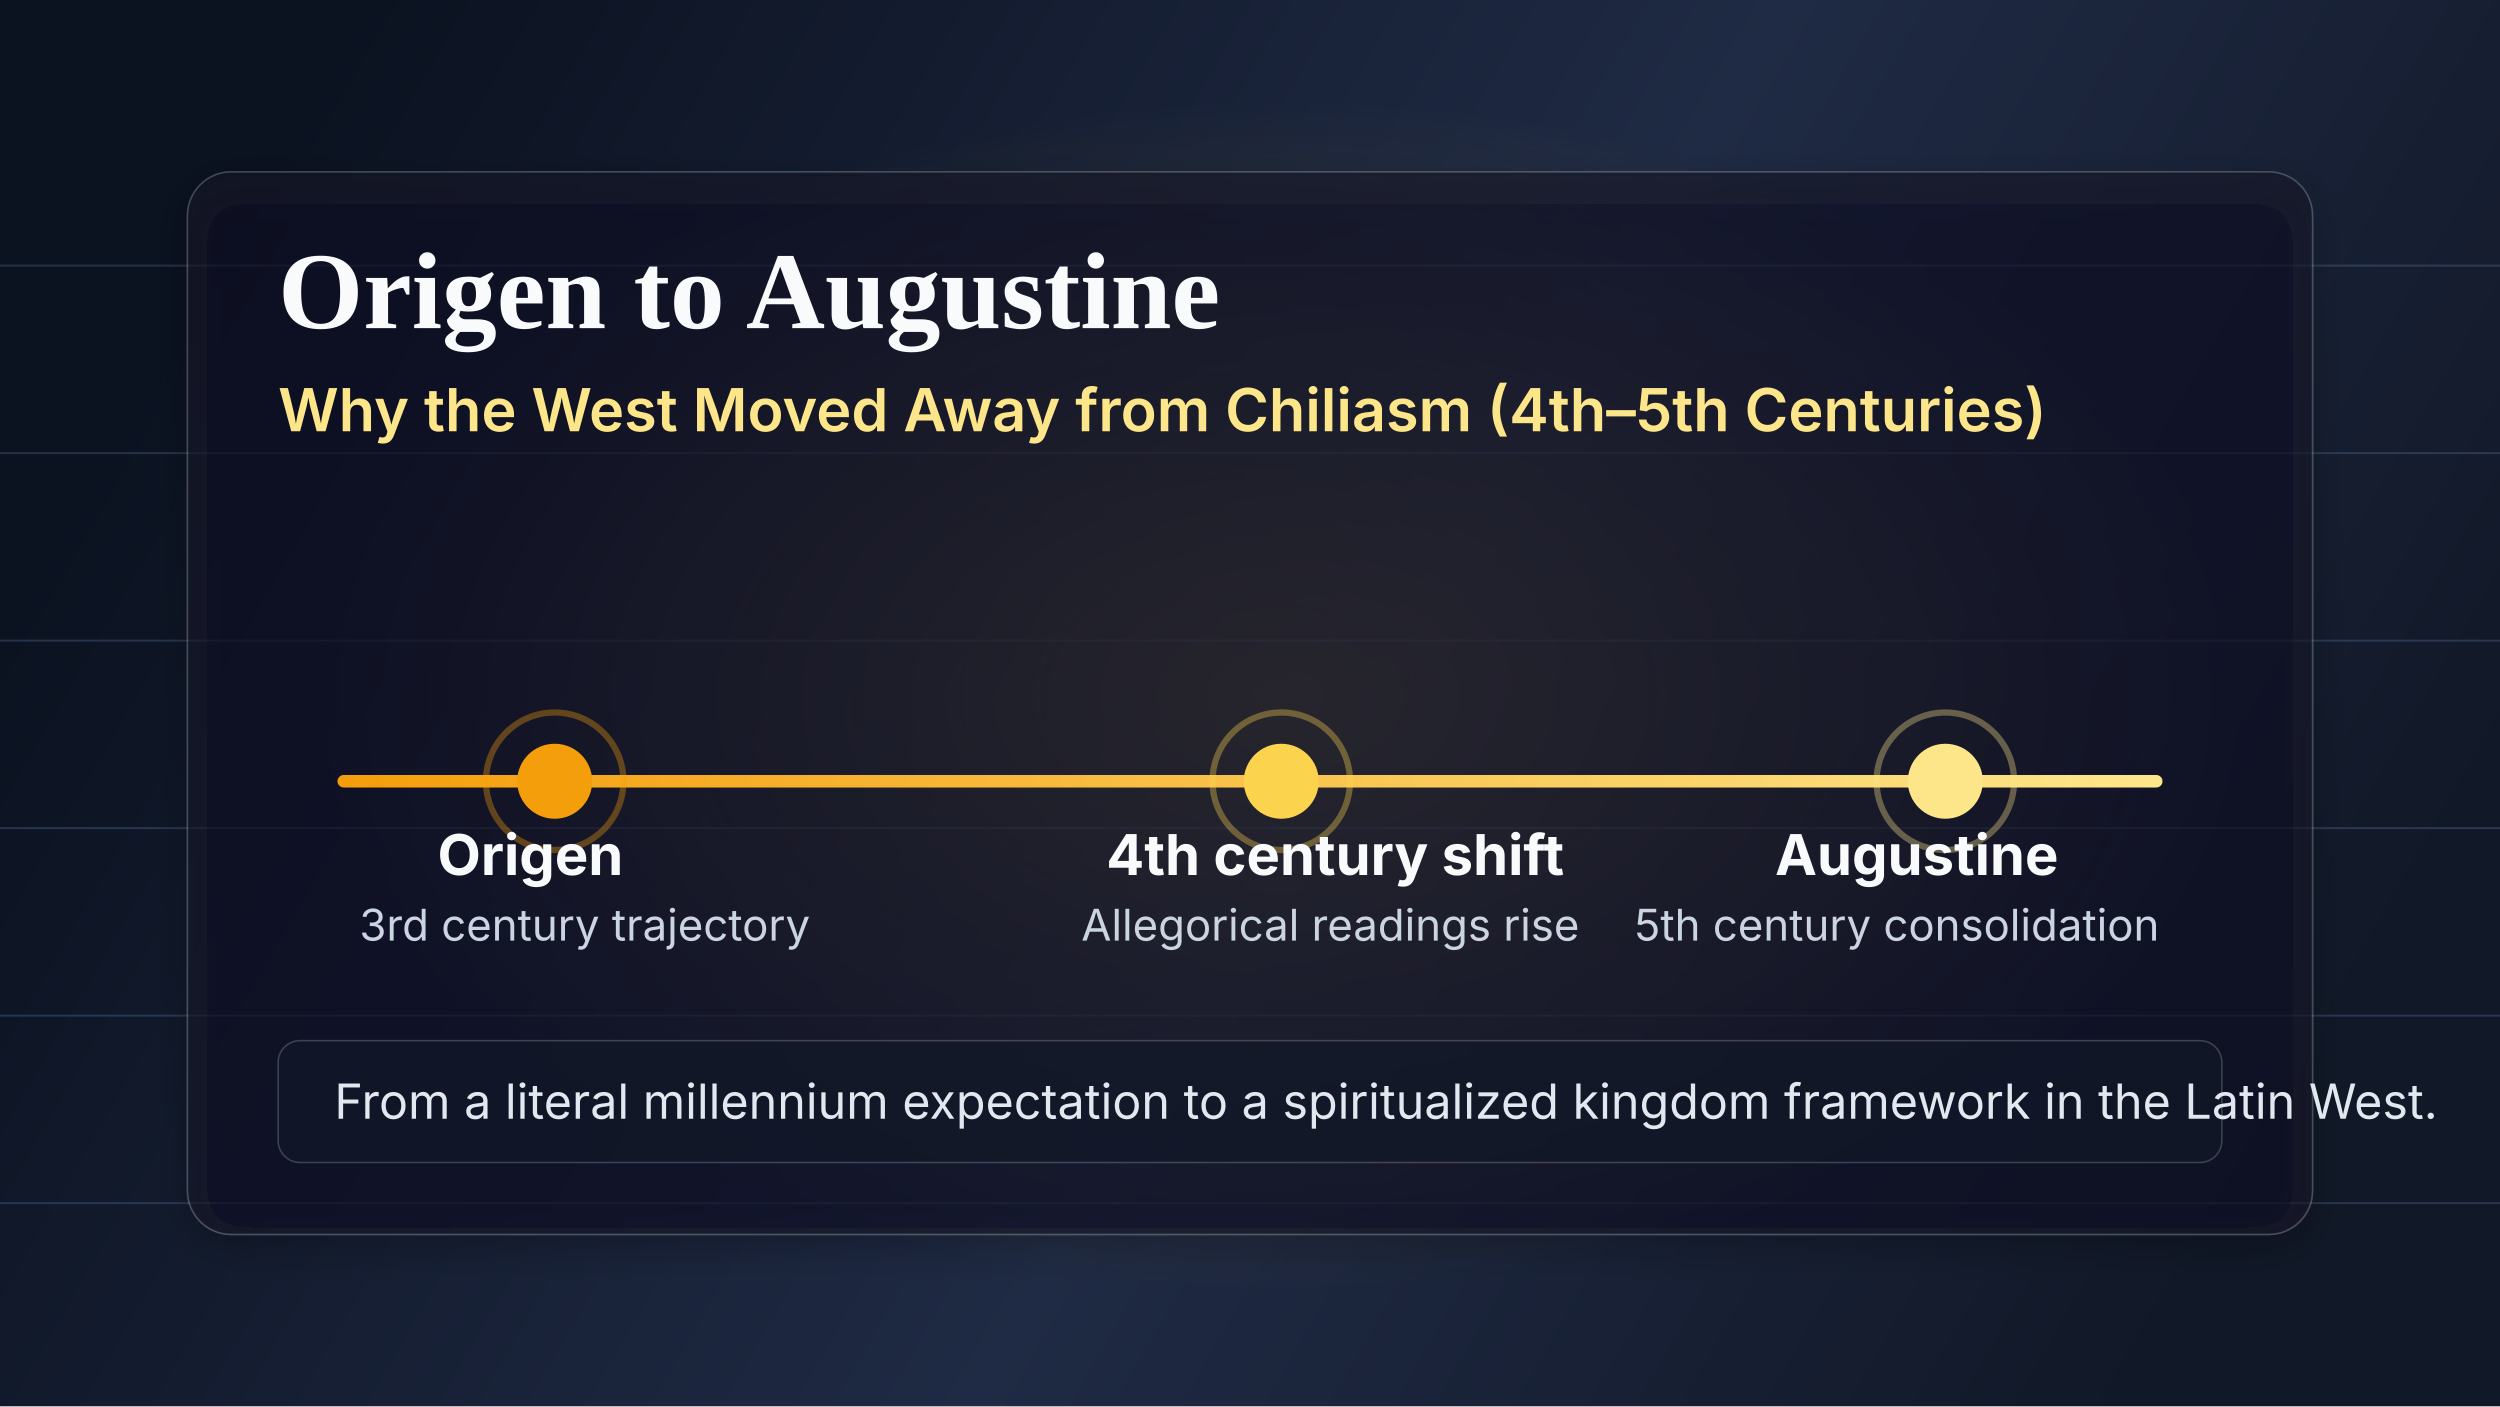
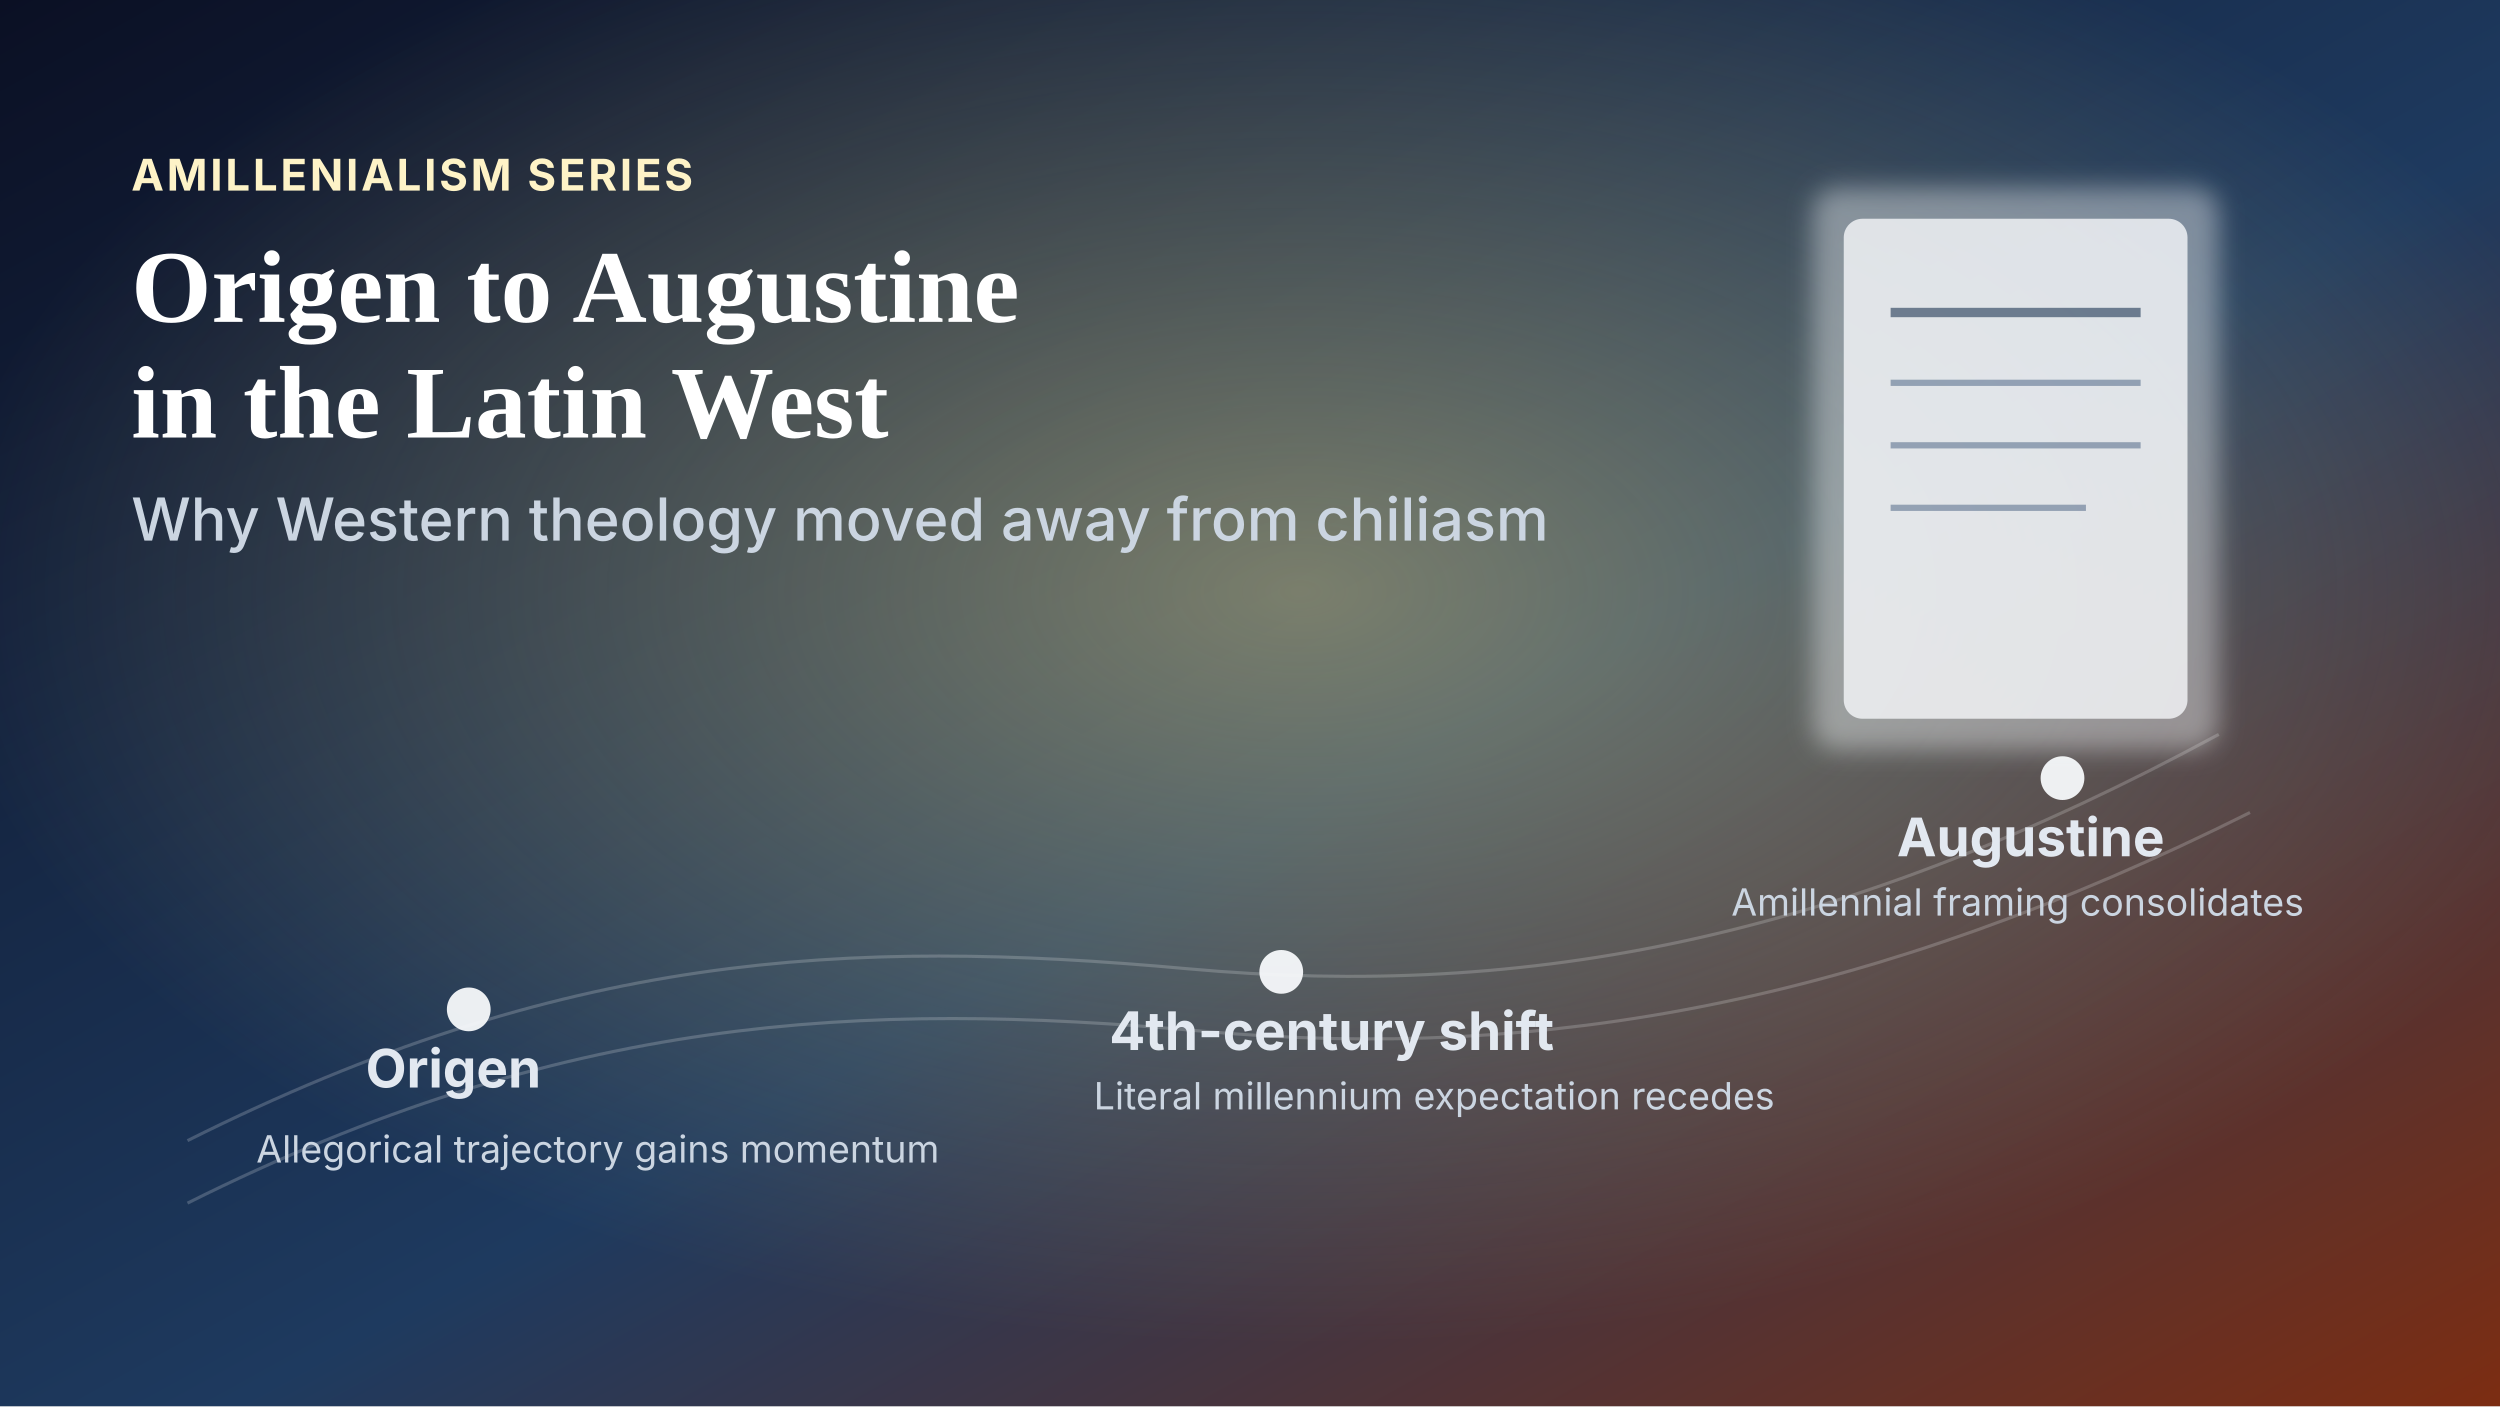
- <svg xmlns="http://www.w3.org/2000/svg" width="1600" height="900" viewBox="0 0 1600 900" fill="none" role="img" aria-labelledby="title desc">
+ <svg xmlns="http://www.w3.org/2000/svg" viewBox="0 0 1600 900" role="img" aria-labelledby="title desc">
  <defs>
-     <linearGradient id="bg" x1="180" y1="90" x2="1420" y2="810" gradientUnits="userSpaceOnUse">
-       <stop stop-color="#0b1220" />
-       <stop offset="0.55" stop-color="#1f2a44" />
-       <stop offset="1" stop-color="#111827" />
+     <linearGradient id="bg" x1="0" y1="0" x2="1" y2="1">
+       <stop offset="0" stop-color="#0b1024" />
+       <stop offset="0.55" stop-color="#1e3a5f" />
+       <stop offset="1" stop-color="#7c2d12" />
    </linearGradient>
-     <radialGradient id="halo" cx="0" cy="0" r="1" gradientUnits="userSpaceOnUse" gradientTransform="translate(820 445) rotate(90) scale(380 620)">
-       <stop stop-color="#fcd34d" stop-opacity="0.28" />
-       <stop offset="1" stop-color="#fcd34d" stop-opacity="0" />
+     <radialGradient id="glow" cx="52%" cy="42%" r="54%">
+       <stop offset="0" stop-color="#fde68a" stop-opacity="0.42" />
+       <stop offset="1" stop-color="#fde68a" stop-opacity="0" />
    </radialGradient>
-     <linearGradient id="line" x1="220" y1="0" x2="1380" y2="0" gradientUnits="userSpaceOnUse">
-       <stop stop-color="#f59e0b" />
-       <stop offset="1" stop-color="#fde68a" />
-     </linearGradient>
-     <filter id="shadow" x="0" y="0" width="1600" height="900" filterUnits="userSpaceOnUse" color-interpolation-filters="sRGB">
-       <feDropShadow dx="0" dy="8" stdDeviation="12" flood-color="#000000" flood-opacity="0.42" />
+     <filter id="soft" x="-20%" y="-20%" width="140%" height="140%">
+       <feGaussianBlur stdDeviation="8" />
    </filter>
  </defs>
  <rect width="1600" height="900" fill="url(#bg)" />
-   <rect width="1600" height="900" fill="url(#halo)" />
-   <g opacity="0.18" stroke="#93c5fd" stroke-width="1.25">
-     <path d="M0 170H1600" />
-     <path d="M0 290H1600" />
-     <path d="M0 410H1600" />
-     <path d="M0 530H1600" />
-     <path d="M0 650H1600" />
-     <path d="M0 770H1600" />
+   <rect width="1600" height="900" fill="url(#glow)" />
+   <g transform="translate(0,28)">
+     <text x="84" y="94" fill="#fef3c7" font-family="Inter, Arial, sans-serif" font-size="28" font-weight="700" letter-spacing="1.8">AMILLENIALISM SERIES</text>
+     <text x="84" y="178" fill="#ffffff" font-family="Georgia, 'Times New Roman', serif" font-size="66" font-weight="700">Origen to Augustine</text>
+     <text x="84" y="252" fill="#ffffff" font-family="Georgia, 'Times New Roman', serif" font-size="66" font-weight="700">in the Latin West</text>
+     <text x="84" y="318" fill="#cbd5e1" font-family="Inter, Arial, sans-serif" font-size="38" font-weight="500">Why Western theology moved away from chiliasm</text>
  </g>
-   <g filter="url(#shadow)">
-     <rect x="120" y="110" width="1360" height="680" rx="28" fill="#0f172a" fill-opacity="0.58" stroke="#f8fafc" stroke-opacity="0.22" />
+   <g opacity="0.2" stroke="#f8fafc" stroke-width="2" fill="none">
+     <path d="M120 730 C360 610, 540 600, 760 620 C980 640, 1180 600, 1420 470" />
+     <path d="M120 770 C360 650, 550 640, 770 660 C990 680, 1200 640, 1440 520" />
  </g>
-   <text x="178" y="210" fill="#f8fafc" font-family="Georgia, 'Times New Roman', serif" font-size="70" font-weight="700">Origen to Augustine</text>
-   <text x="178" y="276" fill="#fde68a" font-family="Inter, Arial, sans-serif" font-size="38" font-weight="600">Why the West Moved Away from Chiliasm (4th–5th Centuries)</text>
-   <line x1="220" y1="500" x2="1380" y2="500" stroke="url(#line)" stroke-width="8" stroke-linecap="round" />
-   <g>
-     <circle cx="355" cy="500" r="24" fill="#f59e0b" />
-     <circle cx="355" cy="500" r="44" stroke="#f59e0b" stroke-opacity="0.35" stroke-width="4" />
-     <text x="280" y="560" fill="#f8fafc" font-family="Inter, Arial, sans-serif" font-size="36" font-weight="700">Origen</text>
-     <text x="230" y="602" fill="#cbd5e1" font-family="Inter, Arial, sans-serif" font-size="28">3rd century trajectory</text>
+   <g fill="#f8fafc" opacity="0.94">
+     <circle cx="300" cy="646" r="14" />
+     <circle cx="820" cy="622" r="14" />
+     <circle cx="1320" cy="498" r="14" />
  </g>
-   <g>
-     <circle cx="820" cy="500" r="24" fill="#fcd34d" />
-     <circle cx="820" cy="500" r="44" stroke="#fcd34d" stroke-opacity="0.35" stroke-width="4" />
-     <text x="708" y="560" fill="#f8fafc" font-family="Inter, Arial, sans-serif" font-size="36" font-weight="700">4th century shift</text>
-     <text x="692" y="602" fill="#cbd5e1" font-family="Inter, Arial, sans-serif" font-size="28">Allegorical readings rise</text>
+   <g font-family="Inter, Arial, sans-serif" fill="#e2e8f0">
+     <text x="234" y="696" font-size="34" font-weight="700">Origen</text>
+     <text x="710" y="672" font-size="34" font-weight="700">4th-century shift</text>
+     <text x="1214" y="548" font-size="34" font-weight="700">Augustine</text>
  </g>
-   <g>
-     <circle cx="1245" cy="500" r="24" fill="#fde68a" />
-     <circle cx="1245" cy="500" r="44" stroke="#fde68a" stroke-opacity="0.35" stroke-width="4" />
-     <text x="1136" y="560" fill="#f8fafc" font-family="Inter, Arial, sans-serif" font-size="36" font-weight="700">Augustine</text>
-     <text x="1046" y="602" fill="#cbd5e1" font-family="Inter, Arial, sans-serif" font-size="28">5th century consolidation</text>
+   <g font-family="Inter, Arial, sans-serif" fill="#cbd5e1">
+     <text x="164" y="744" font-size="24">Allegorical trajectory gains momentum</text>
+     <text x="700" y="710" font-size="24">Literal millennium expectation recedes</text>
+     <text x="1108" y="586" font-size="24">Amillennial framing consolidates</text>
  </g>
-   <rect x="178" y="666" width="1244" height="78" rx="14" fill="#111827" fill-opacity="0.72" stroke="#f8fafc" stroke-opacity="0.2" />
-   <text x="214" y="716" fill="#e2e8f0" font-family="Inter, Arial, sans-serif" font-size="31">From a literal millennium expectation to a spiritualized kingdom framework in the Latin West.</text>
+   <g opacity="0.4" filter="url(#soft)">
+     <rect x="1160" y="120" width="260" height="360" rx="16" fill="#f8fafc" />
+   </g>
+   <g opacity="0.78">
+     <rect x="1180" y="140" width="220" height="320" rx="12" fill="#f8fafc" />
+     <line x1="1210" y1="200" x2="1370" y2="200" stroke="#64748b" stroke-width="6" />
+     <line x1="1210" y1="245" x2="1370" y2="245" stroke="#94a3b8" stroke-width="4" />
+     <line x1="1210" y1="285" x2="1370" y2="285" stroke="#94a3b8" stroke-width="4" />
+     <line x1="1210" y1="325" x2="1335" y2="325" stroke="#94a3b8" stroke-width="4" />
+   </g>
</svg>
